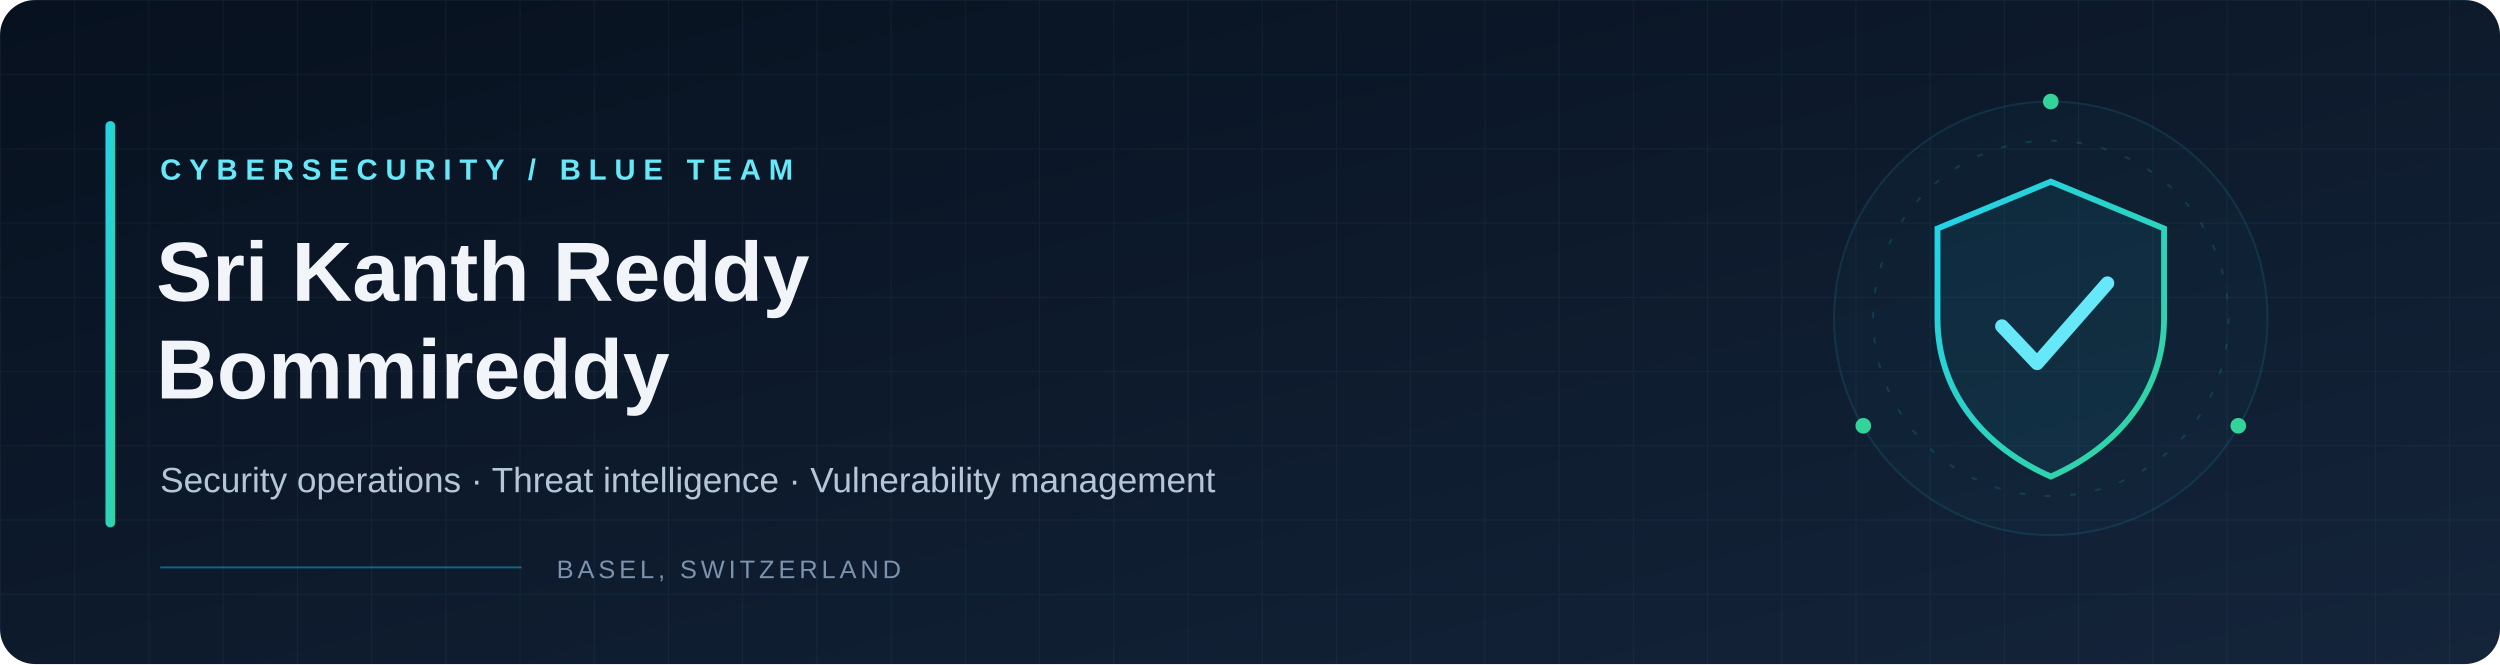
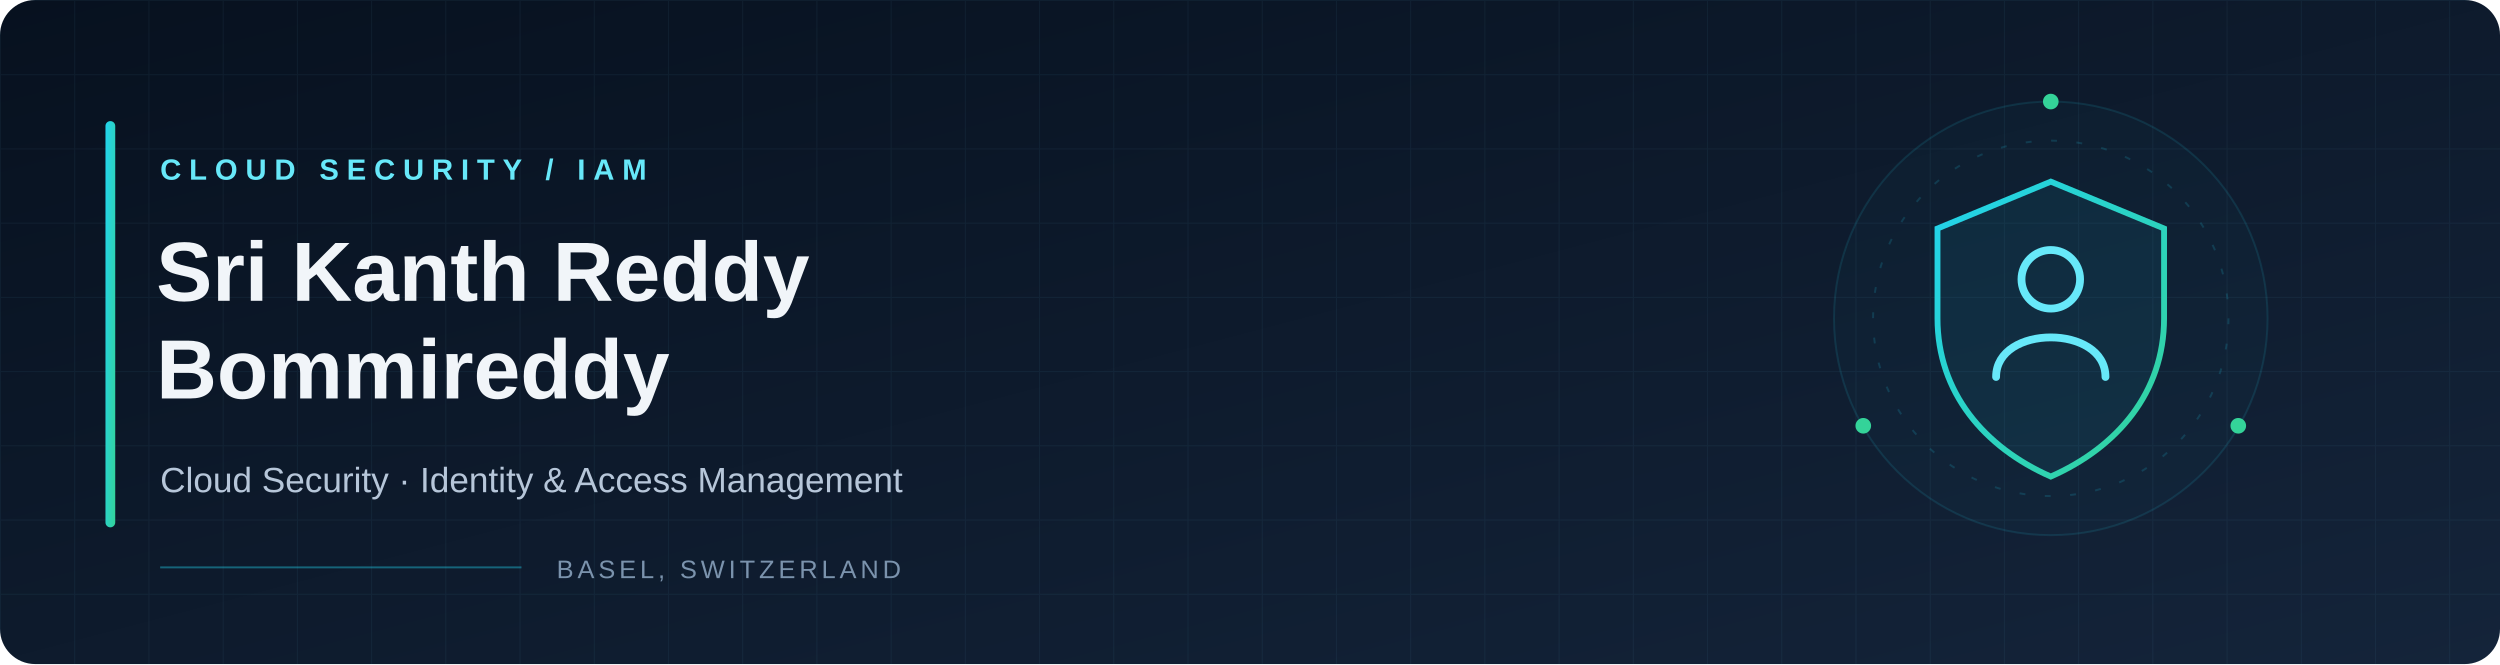
<svg xmlns="http://www.w3.org/2000/svg" width="1280" height="340" viewBox="0 0 1280 340" role="img" aria-labelledby="title desc">
  <defs>
    <linearGradient id="bg" x2="1" y2="1">
      <stop stop-color="#07111f" />
      <stop offset="1" stop-color="#14243a" />
    </linearGradient>
    <linearGradient id="accent" x2="1" y2="1">
      <stop stop-color="#22d3ee" />
      <stop offset="1" stop-color="#34d399" />
    </linearGradient>
    <pattern id="grid" width="38" height="38" patternUnits="userSpaceOnUse">
      <path d="M38 0H0V38" fill="none" stroke="#7dd3fc" stroke-opacity=".055" />
    </pattern>
  </defs>
  <rect width="1280" height="340" rx="18" fill="url(#bg)" />
  <rect width="1280" height="340" rx="18" fill="url(#grid)" />
  <rect x="54" y="62" width="5" height="208" rx="2.5" fill="url(#accent)" />
-   <text x="82" y="92" fill="#67e8f9" font-family="Arial, sans-serif" font-weight="700" font-size="15" letter-spacing="4">CYBERSECURITY / BLUE TEAM</text>
+   <text x="82" y="92" fill="#67e8f9" font-family="Arial, sans-serif" font-weight="700" font-size="15" letter-spacing="4">CLOUD SECURITY / IAM</text>
  <text x="80" y="154" fill="#f1f5f9" font-family="Arial, sans-serif" font-weight="700" font-size="43">Sri Kanth Reddy</text>
  <text x="80" y="204" fill="#f1f5f9" font-family="Arial, sans-serif" font-weight="700" font-size="43">Bommireddy</text>
-   <text x="82" y="252" fill="#b6c6d9" font-family="Arial, sans-serif" font-size="18">Security operations · Threat intelligence · Vulnerability management</text>
+   <text x="82" y="252" fill="#b6c6d9" font-family="Arial, sans-serif" font-size="18">Cloud Security · Identity &amp; Access Management</text>
  <g transform="translate(1050 163)">
    <circle r="111" fill="#22d3ee" fill-opacity=".025" stroke="#22d3ee" stroke-opacity=".12" />
    <circle r="91" fill="none" stroke="#22d3ee" stroke-opacity=".16" stroke-dasharray="3 10" />
    <path d="M0 -70L58 -46V0C58 38 34 66 0 81C-34 66 -58 38 -58 0V-46Z" fill="#22d3ee" fill-opacity=".07" stroke="url(#accent)" stroke-width="3" />
-     <path d="M-25 4L-7 23L29 -18" fill="none" stroke="#67e8f9" stroke-width="7" stroke-linecap="round" stroke-linejoin="round" />
+     <circle cx="0" cy="-20" r="15" fill="none" stroke="#67e8f9" stroke-width="4" />
+     <path d="M-28 30C-28 3 28 3 28 30" fill="none" stroke="#67e8f9" stroke-width="4" stroke-linecap="round" />
    <g fill="#34d399">
      <circle cx="0" cy="-111" r="4" />
      <circle cx="96" cy="55" r="4" />
      <circle cx="-96" cy="55" r="4" />
    </g>
  </g>
  <rect x="82" y="290" width="185" height="1" fill="#22d3ee" fill-opacity=".4" />
  <text x="285" y="296" fill="#7b93ad" font-family="Arial, sans-serif" font-size="13" letter-spacing="2">BASEL, SWITZERLAND</text>
</svg>
